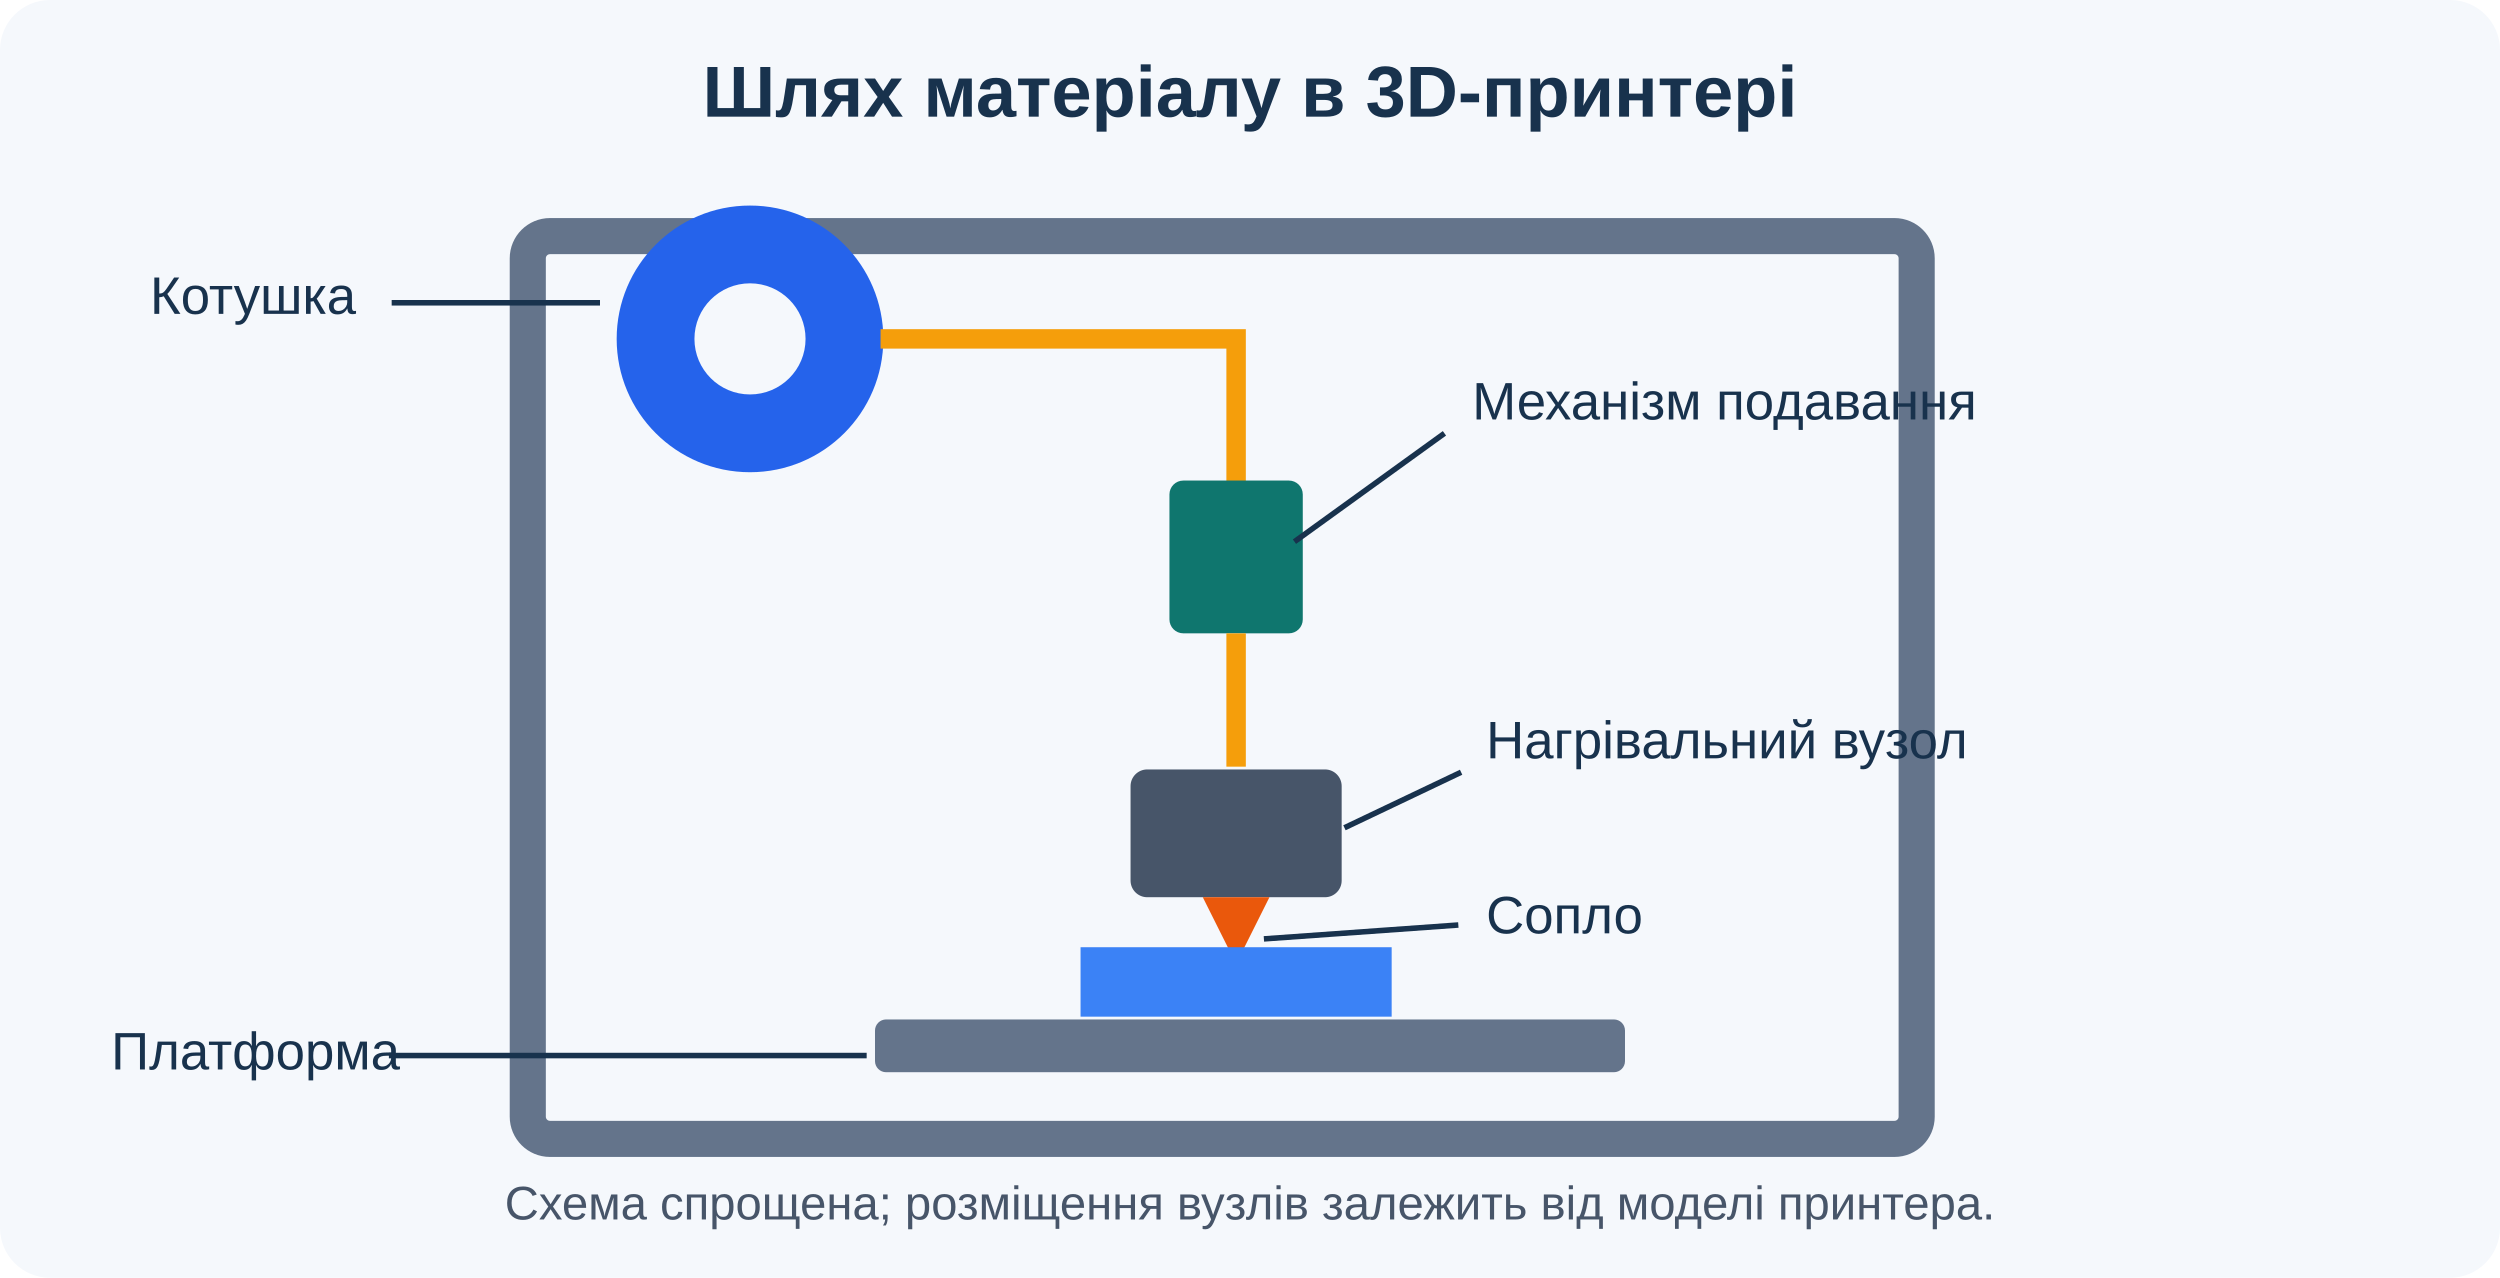
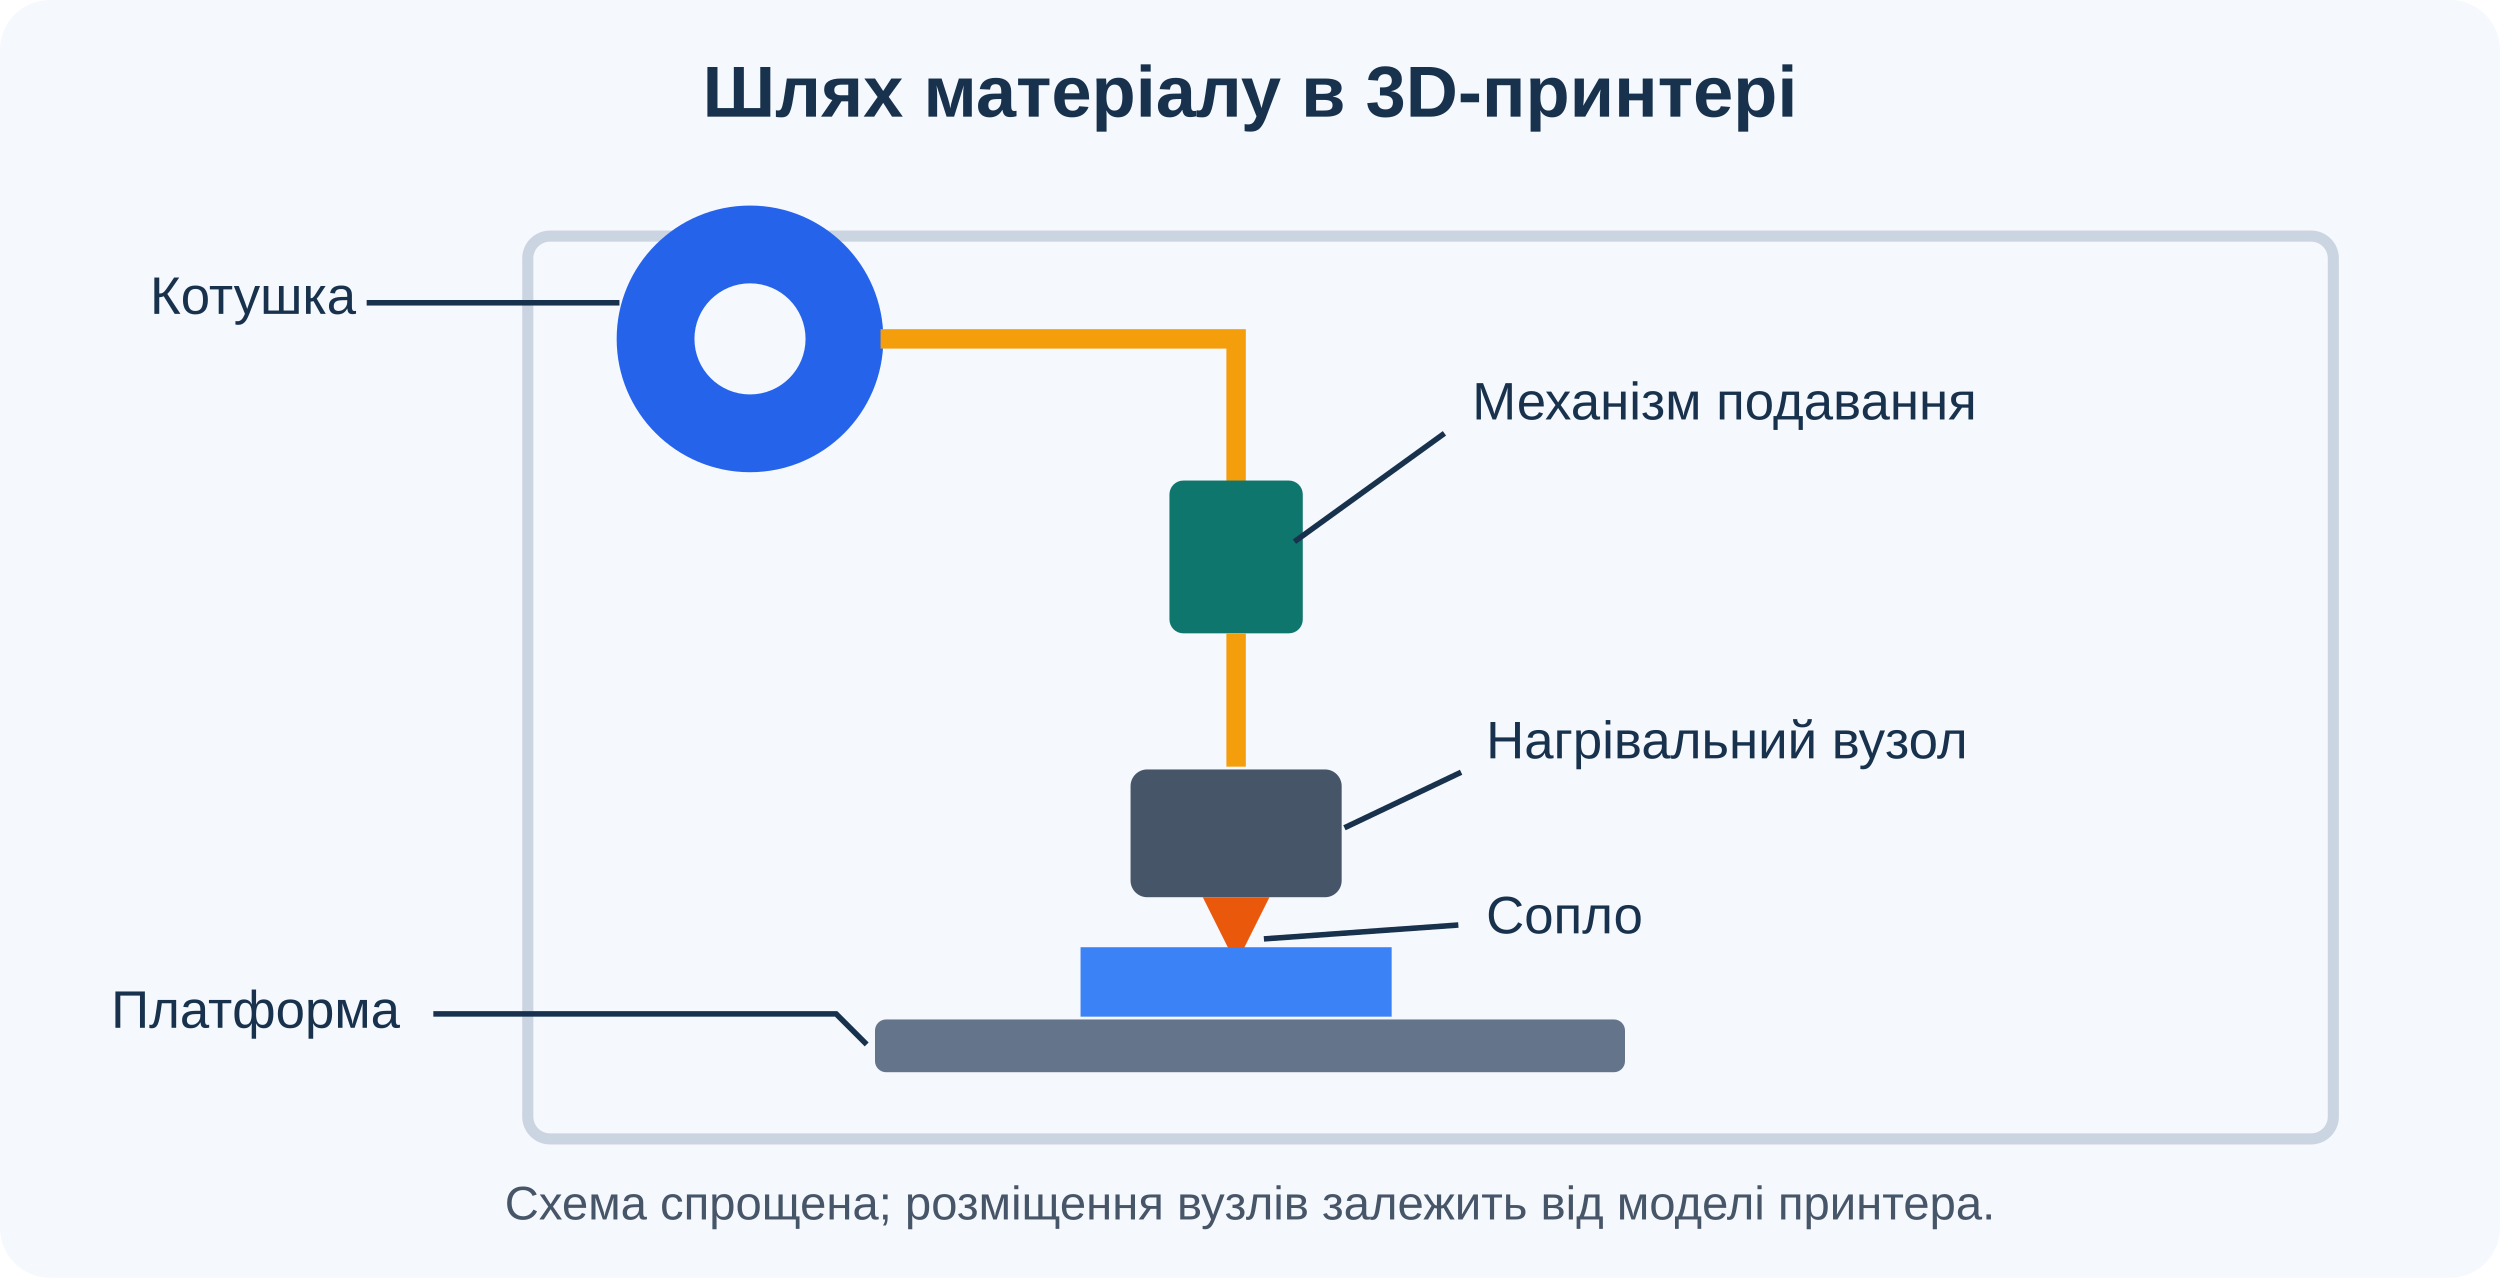
<svg xmlns="http://www.w3.org/2000/svg" viewBox="0 0 900 460" role="img" aria-labelledby="title desc">
  <rect width="900" height="460" rx="18" fill="#f5f8fc" />
  <text x="450" y="42" text-anchor="middle" font-family="Arial, sans-serif" font-size="26" font-weight="bold" fill="#18324d">Шлях матеріалу в 3D-принтері</text>
-   <rect x="190" y="85" width="500" height="325" rx="8" fill="none" stroke="#64748b" stroke-width="13" />
+   <rect x="190" y="85" width="650" height="325" rx="8" fill="none" stroke="#cbd5e1" stroke-width="4" />
  <circle cx="270" cy="122" r="48" fill="#2563eb" />
  <circle cx="270" cy="122" r="20" fill="#f5f8fc" />
  <path d="M317 122H445v60" fill="none" stroke="#f59e0b" stroke-width="7" />
  <rect x="421" y="173" width="48" height="55" rx="5" fill="#0f766e" />
  <path d="M445 228v48" stroke="#f59e0b" stroke-width="7" />
  <rect x="407" y="277" width="76" height="46" rx="6" fill="#475569" />
  <path d="M433 323h24l-12 24z" fill="#ea580c" />
  <rect x="315" y="367" width="270" height="19" rx="4" fill="#64748b" />
  <path d="M389 366v-25h112v25" fill="#3b82f6" />
  <text x="54" y="113" font-family="Arial, sans-serif" font-size="19" fill="#18324d">Котушка</text>
-   <path d="M141 109h75" stroke="#18324d" stroke-width="2" />
+   <path d="M132 109h91" stroke="#18324d" stroke-width="2" />
  <text x="530" y="151" font-family="Arial, sans-serif" font-size="19" fill="#18324d">Механізм подавання</text>
  <path d="M520 156l-54 39" stroke="#18324d" stroke-width="2" />
  <text x="535" y="273" font-family="Arial, sans-serif" font-size="19" fill="#18324d">Нагрівальний вузол</text>
  <path d="M526 278l-42 20" stroke="#18324d" stroke-width="2" />
  <text x="535" y="336" font-family="Arial, sans-serif" font-size="19" fill="#18324d">Сопло</text>
  <path d="M525 333l-70 5" stroke="#18324d" stroke-width="2" />
-   <text x="40" y="385" font-family="Arial, sans-serif" font-size="19" fill="#18324d">Платформа</text>
-   <path d="M140 380h172" stroke="#18324d" stroke-width="2" />
+   <text x="40" y="370" font-family="Arial, sans-serif" font-size="19" fill="#18324d">Платформа</text>
+   <path d="M156 365h145l11 11" fill="none" stroke="#18324d" stroke-width="2" />
  <text x="450" y="439" text-anchor="middle" font-family="Arial, sans-serif" font-size="17" fill="#475569">Схема спрощена; розміщення вузлів залежить від моделі принтера.</text>
</svg>
